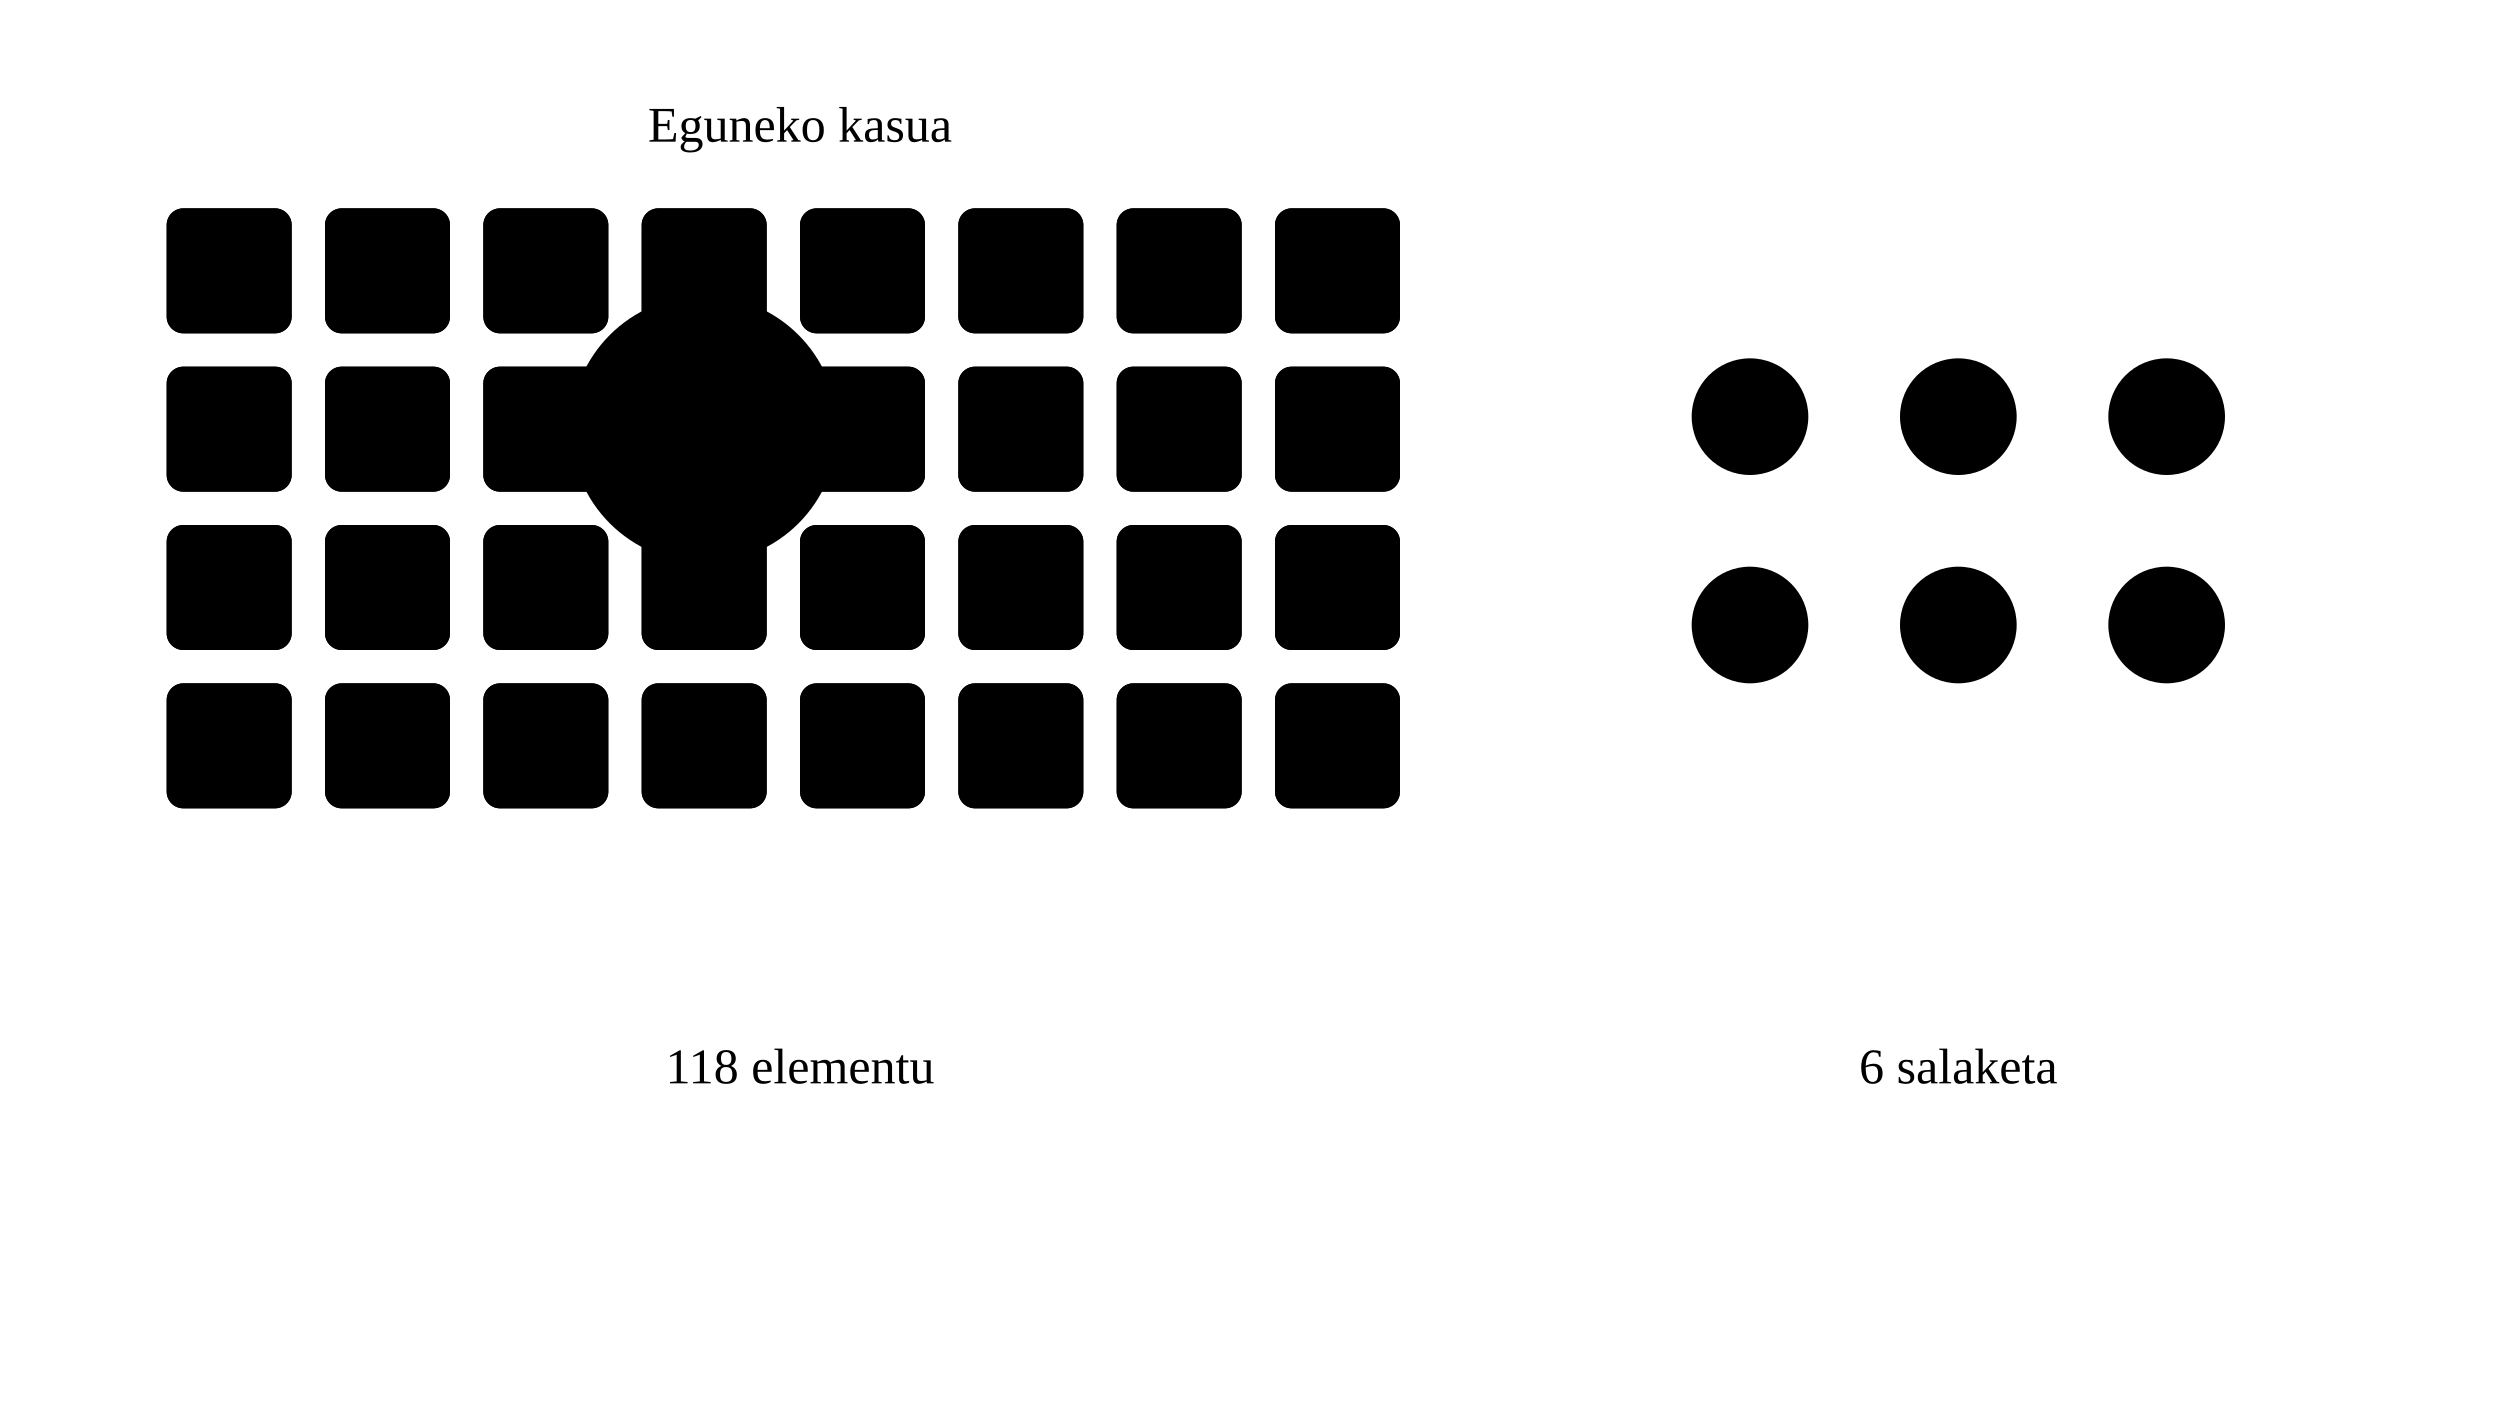
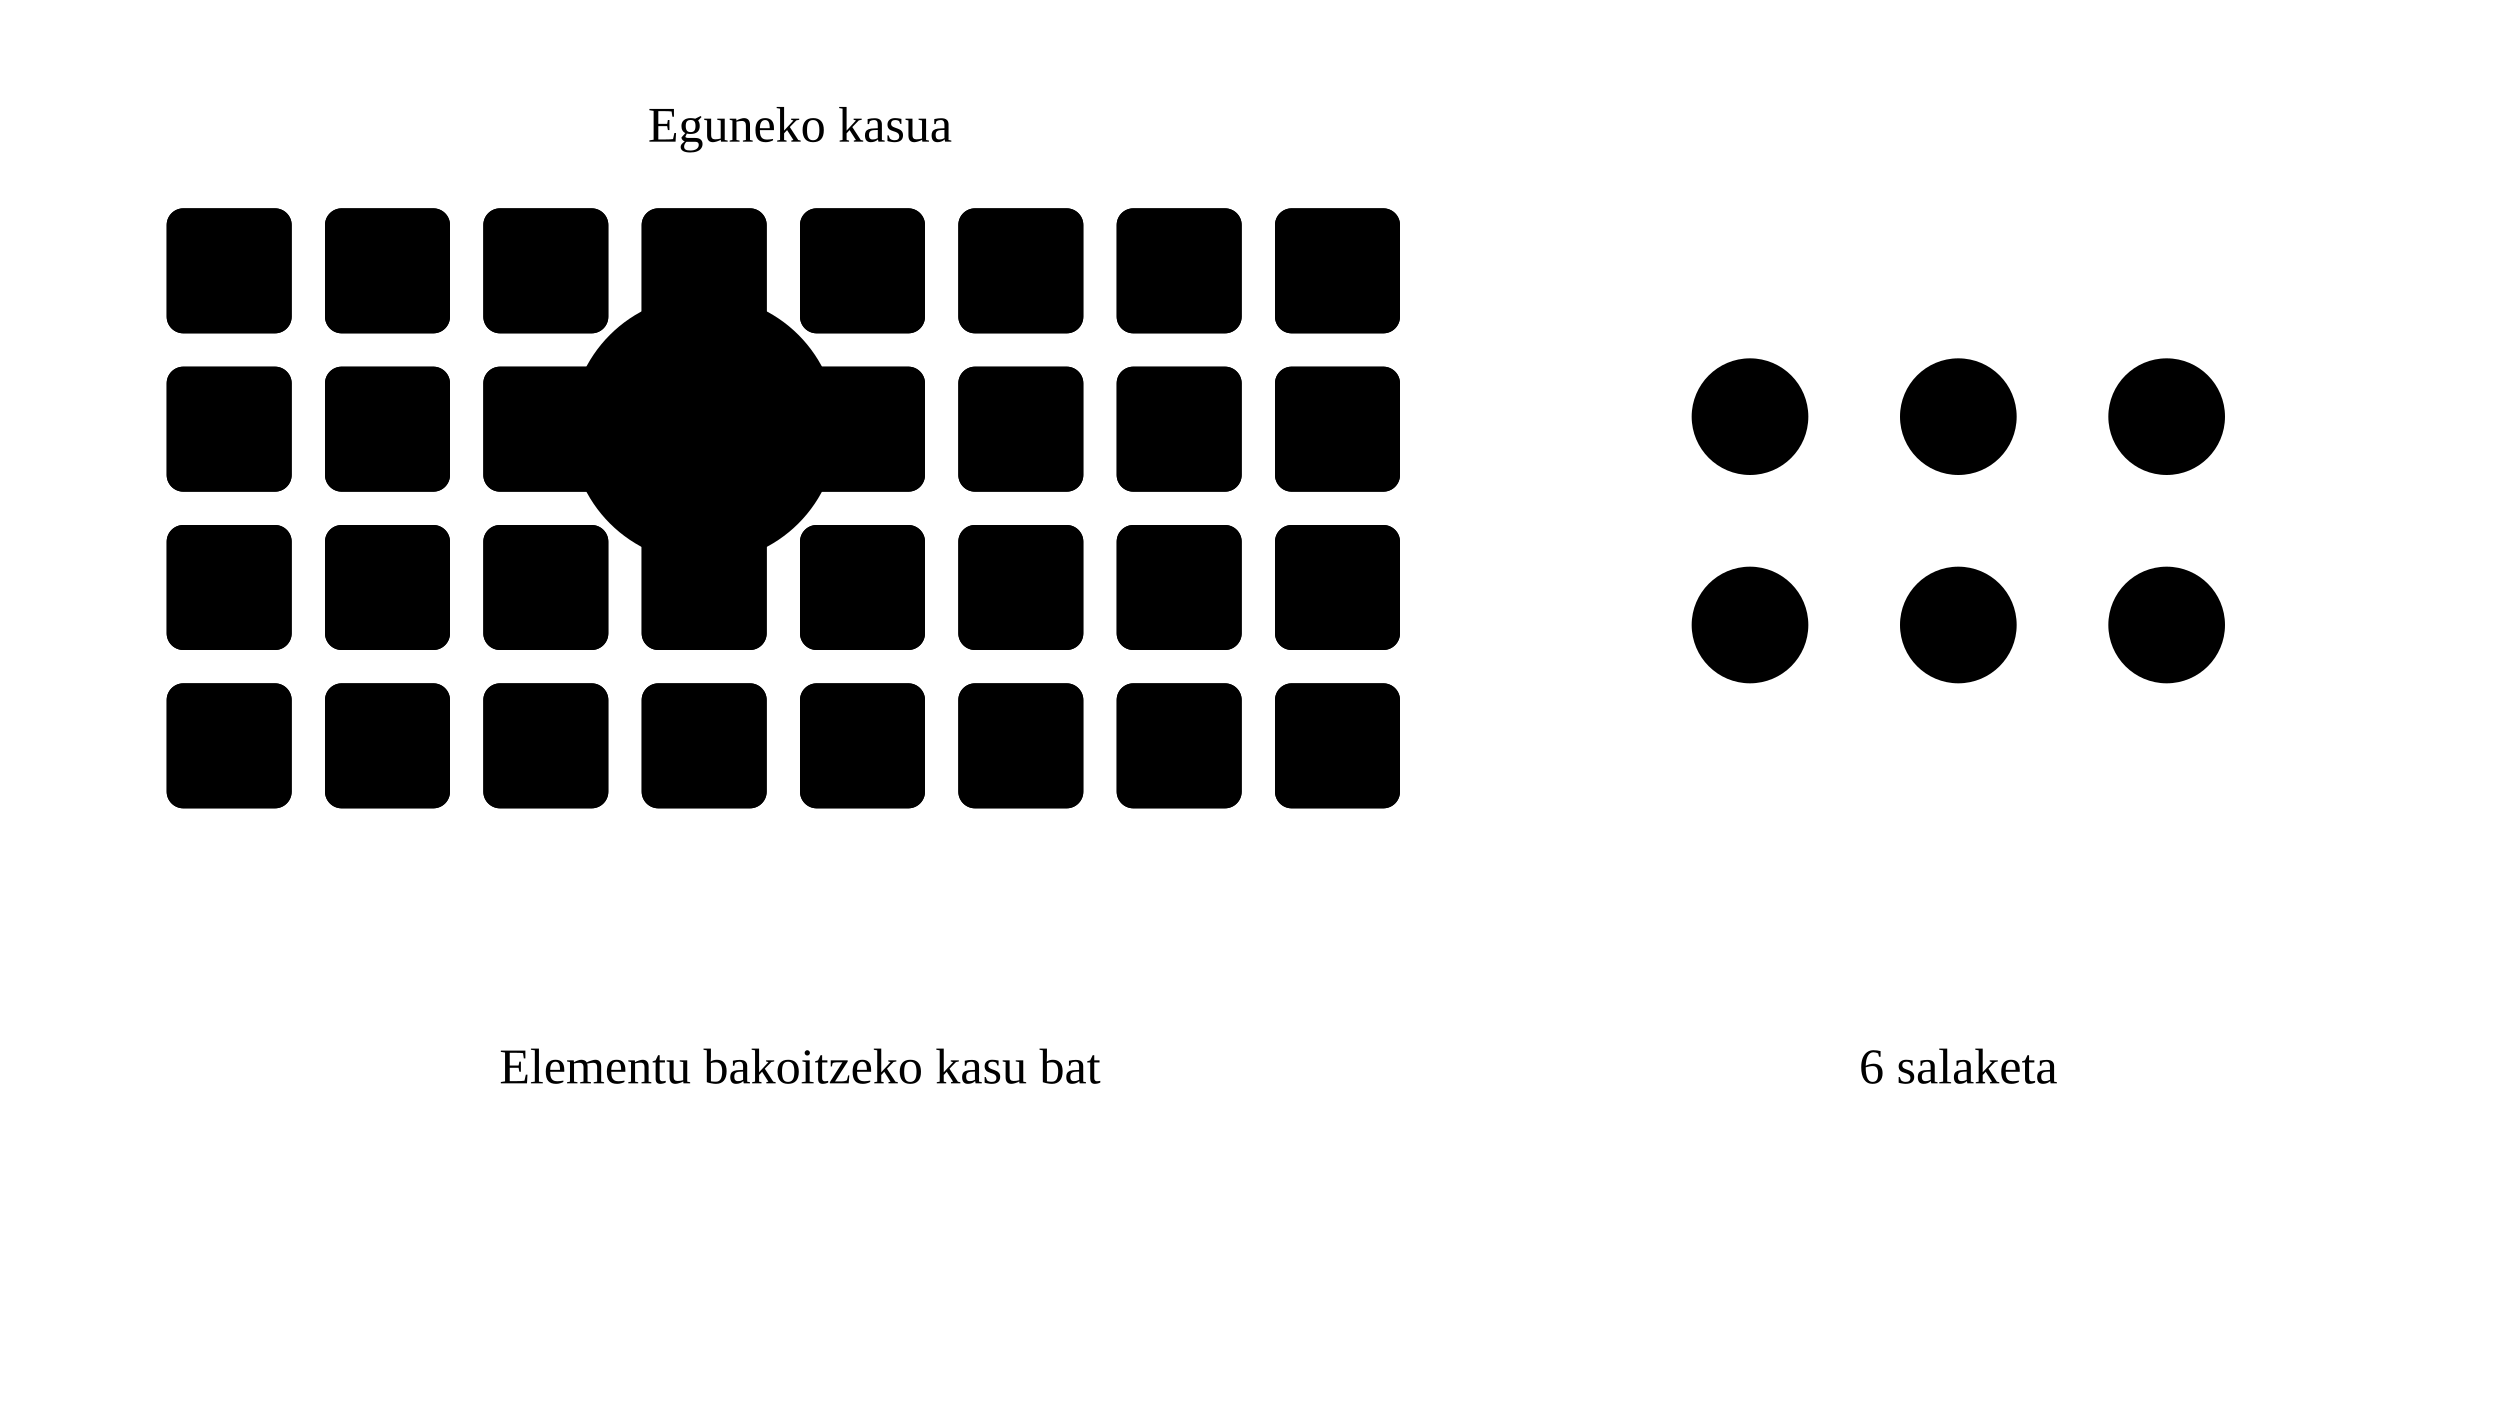
<svg xmlns="http://www.w3.org/2000/svg" viewBox="0 0 600 340">
  <text class="lbl" x="192" y="34" text-anchor="middle">Eguneko kasua</text>
  <rect class="fa" x="40" y="50" width="30" height="30" rx="4" />
  <rect class="t" x="40" y="50" width="30" height="30" rx="4" />
  <rect class="fa" x="78" y="50" width="30" height="30" rx="4" />
  <rect class="t" x="78" y="50" width="30" height="30" rx="4" />
  <rect class="fa" x="116" y="50" width="30" height="30" rx="4" />
  <rect class="t" x="116" y="50" width="30" height="30" rx="4" />
  <rect class="fa" x="154" y="50" width="30" height="30" rx="4" />
  <rect class="t" x="154" y="50" width="30" height="30" rx="4" />
  <rect class="fa" x="192" y="50" width="30" height="30" rx="4" />
  <rect class="t" x="192" y="50" width="30" height="30" rx="4" />
  <rect class="fa" x="230" y="50" width="30" height="30" rx="4" />
  <rect class="t" x="230" y="50" width="30" height="30" rx="4" />
  <rect class="fa" x="268" y="50" width="30" height="30" rx="4" />
  <rect class="t" x="268" y="50" width="30" height="30" rx="4" />
  <rect class="fa" x="306" y="50" width="30" height="30" rx="4" />
  <rect class="t" x="306" y="50" width="30" height="30" rx="4" />
  <rect class="fa" x="40" y="88" width="30" height="30" rx="4" />
  <rect class="t" x="40" y="88" width="30" height="30" rx="4" />
  <rect class="fa" x="78" y="88" width="30" height="30" rx="4" />
  <rect class="t" x="78" y="88" width="30" height="30" rx="4" />
  <rect class="fa" x="116" y="88" width="30" height="30" rx="4" />
  <rect class="t" x="116" y="88" width="30" height="30" rx="4" />
  <rect class="fz" x="154" y="88" width="30" height="30" rx="4" />
  <rect class="t" x="154" y="88" width="30" height="30" rx="4" />
  <rect class="fa" x="192" y="88" width="30" height="30" rx="4" />
  <rect class="t" x="192" y="88" width="30" height="30" rx="4" />
  <rect class="fa" x="230" y="88" width="30" height="30" rx="4" />
  <rect class="t" x="230" y="88" width="30" height="30" rx="4" />
  <rect class="fa" x="268" y="88" width="30" height="30" rx="4" />
  <rect class="t" x="268" y="88" width="30" height="30" rx="4" />
  <rect class="fa" x="306" y="88" width="30" height="30" rx="4" />
  <rect class="t" x="306" y="88" width="30" height="30" rx="4" />
  <rect class="fa" x="40" y="126" width="30" height="30" rx="4" />
  <rect class="t" x="40" y="126" width="30" height="30" rx="4" />
  <rect class="fa" x="78" y="126" width="30" height="30" rx="4" />
  <rect class="t" x="78" y="126" width="30" height="30" rx="4" />
  <rect class="fa" x="116" y="126" width="30" height="30" rx="4" />
  <rect class="t" x="116" y="126" width="30" height="30" rx="4" />
  <rect class="fa" x="154" y="126" width="30" height="30" rx="4" />
  <rect class="t" x="154" y="126" width="30" height="30" rx="4" />
  <rect class="fa" x="192" y="126" width="30" height="30" rx="4" />
  <rect class="t" x="192" y="126" width="30" height="30" rx="4" />
  <rect class="fa" x="230" y="126" width="30" height="30" rx="4" />
  <rect class="t" x="230" y="126" width="30" height="30" rx="4" />
  <rect class="fa" x="268" y="126" width="30" height="30" rx="4" />
  <rect class="t" x="268" y="126" width="30" height="30" rx="4" />
  <rect class="fa" x="306" y="126" width="30" height="30" rx="4" />
  <rect class="t" x="306" y="126" width="30" height="30" rx="4" />
  <rect class="fa" x="40" y="164" width="30" height="30" rx="4" />
  <rect class="t" x="40" y="164" width="30" height="30" rx="4" />
  <rect class="fa" x="78" y="164" width="30" height="30" rx="4" />
  <rect class="t" x="78" y="164" width="30" height="30" rx="4" />
  <rect class="fa" x="116" y="164" width="30" height="30" rx="4" />
  <rect class="t" x="116" y="164" width="30" height="30" rx="4" />
  <rect class="fa" x="154" y="164" width="30" height="30" rx="4" />
  <rect class="t" x="154" y="164" width="30" height="30" rx="4" />
  <rect class="fa" x="192" y="164" width="30" height="30" rx="4" />
  <rect class="t" x="192" y="164" width="30" height="30" rx="4" />
  <rect class="fa" x="230" y="164" width="30" height="30" rx="4" />
  <rect class="t" x="230" y="164" width="30" height="30" rx="4" />
  <rect class="fa" x="268" y="164" width="30" height="30" rx="4" />
  <rect class="t" x="268" y="164" width="30" height="30" rx="4" />
  <rect class="fa" x="306" y="164" width="30" height="30" rx="4" />
  <rect class="t" x="306" y="164" width="30" height="30" rx="4" />
  <g class="a li4" transform="translate(125 59) scale(4)">
    <path d="m21 21-4.34-4.34" />
    <circle cx="11" cy="11" r="8" />
  </g>
-   <text class="lbl" x="192" y="260" text-anchor="middle">118 elementu</text>
+   <text class="lbl" x="192" y="260" text-anchor="middle">Elementu bakoitzeko kasu bat</text>
  <circle class="t" cx="420" cy="100" r="14" />
  <circle class="t" cx="470" cy="100" r="14" />
  <circle class="t" cx="520" cy="100" r="14" />
  <circle class="t" cx="420" cy="150" r="14" />
  <circle class="t" cx="470" cy="150" r="14" />
  <circle class="t" cx="520" cy="150" r="14" />
  <path class="r" d="M410 140 L430 160 M430 140 L410 160" />
  <text class="lbl" x="470" y="260" text-anchor="middle">6 salaketa</text>
</svg>
